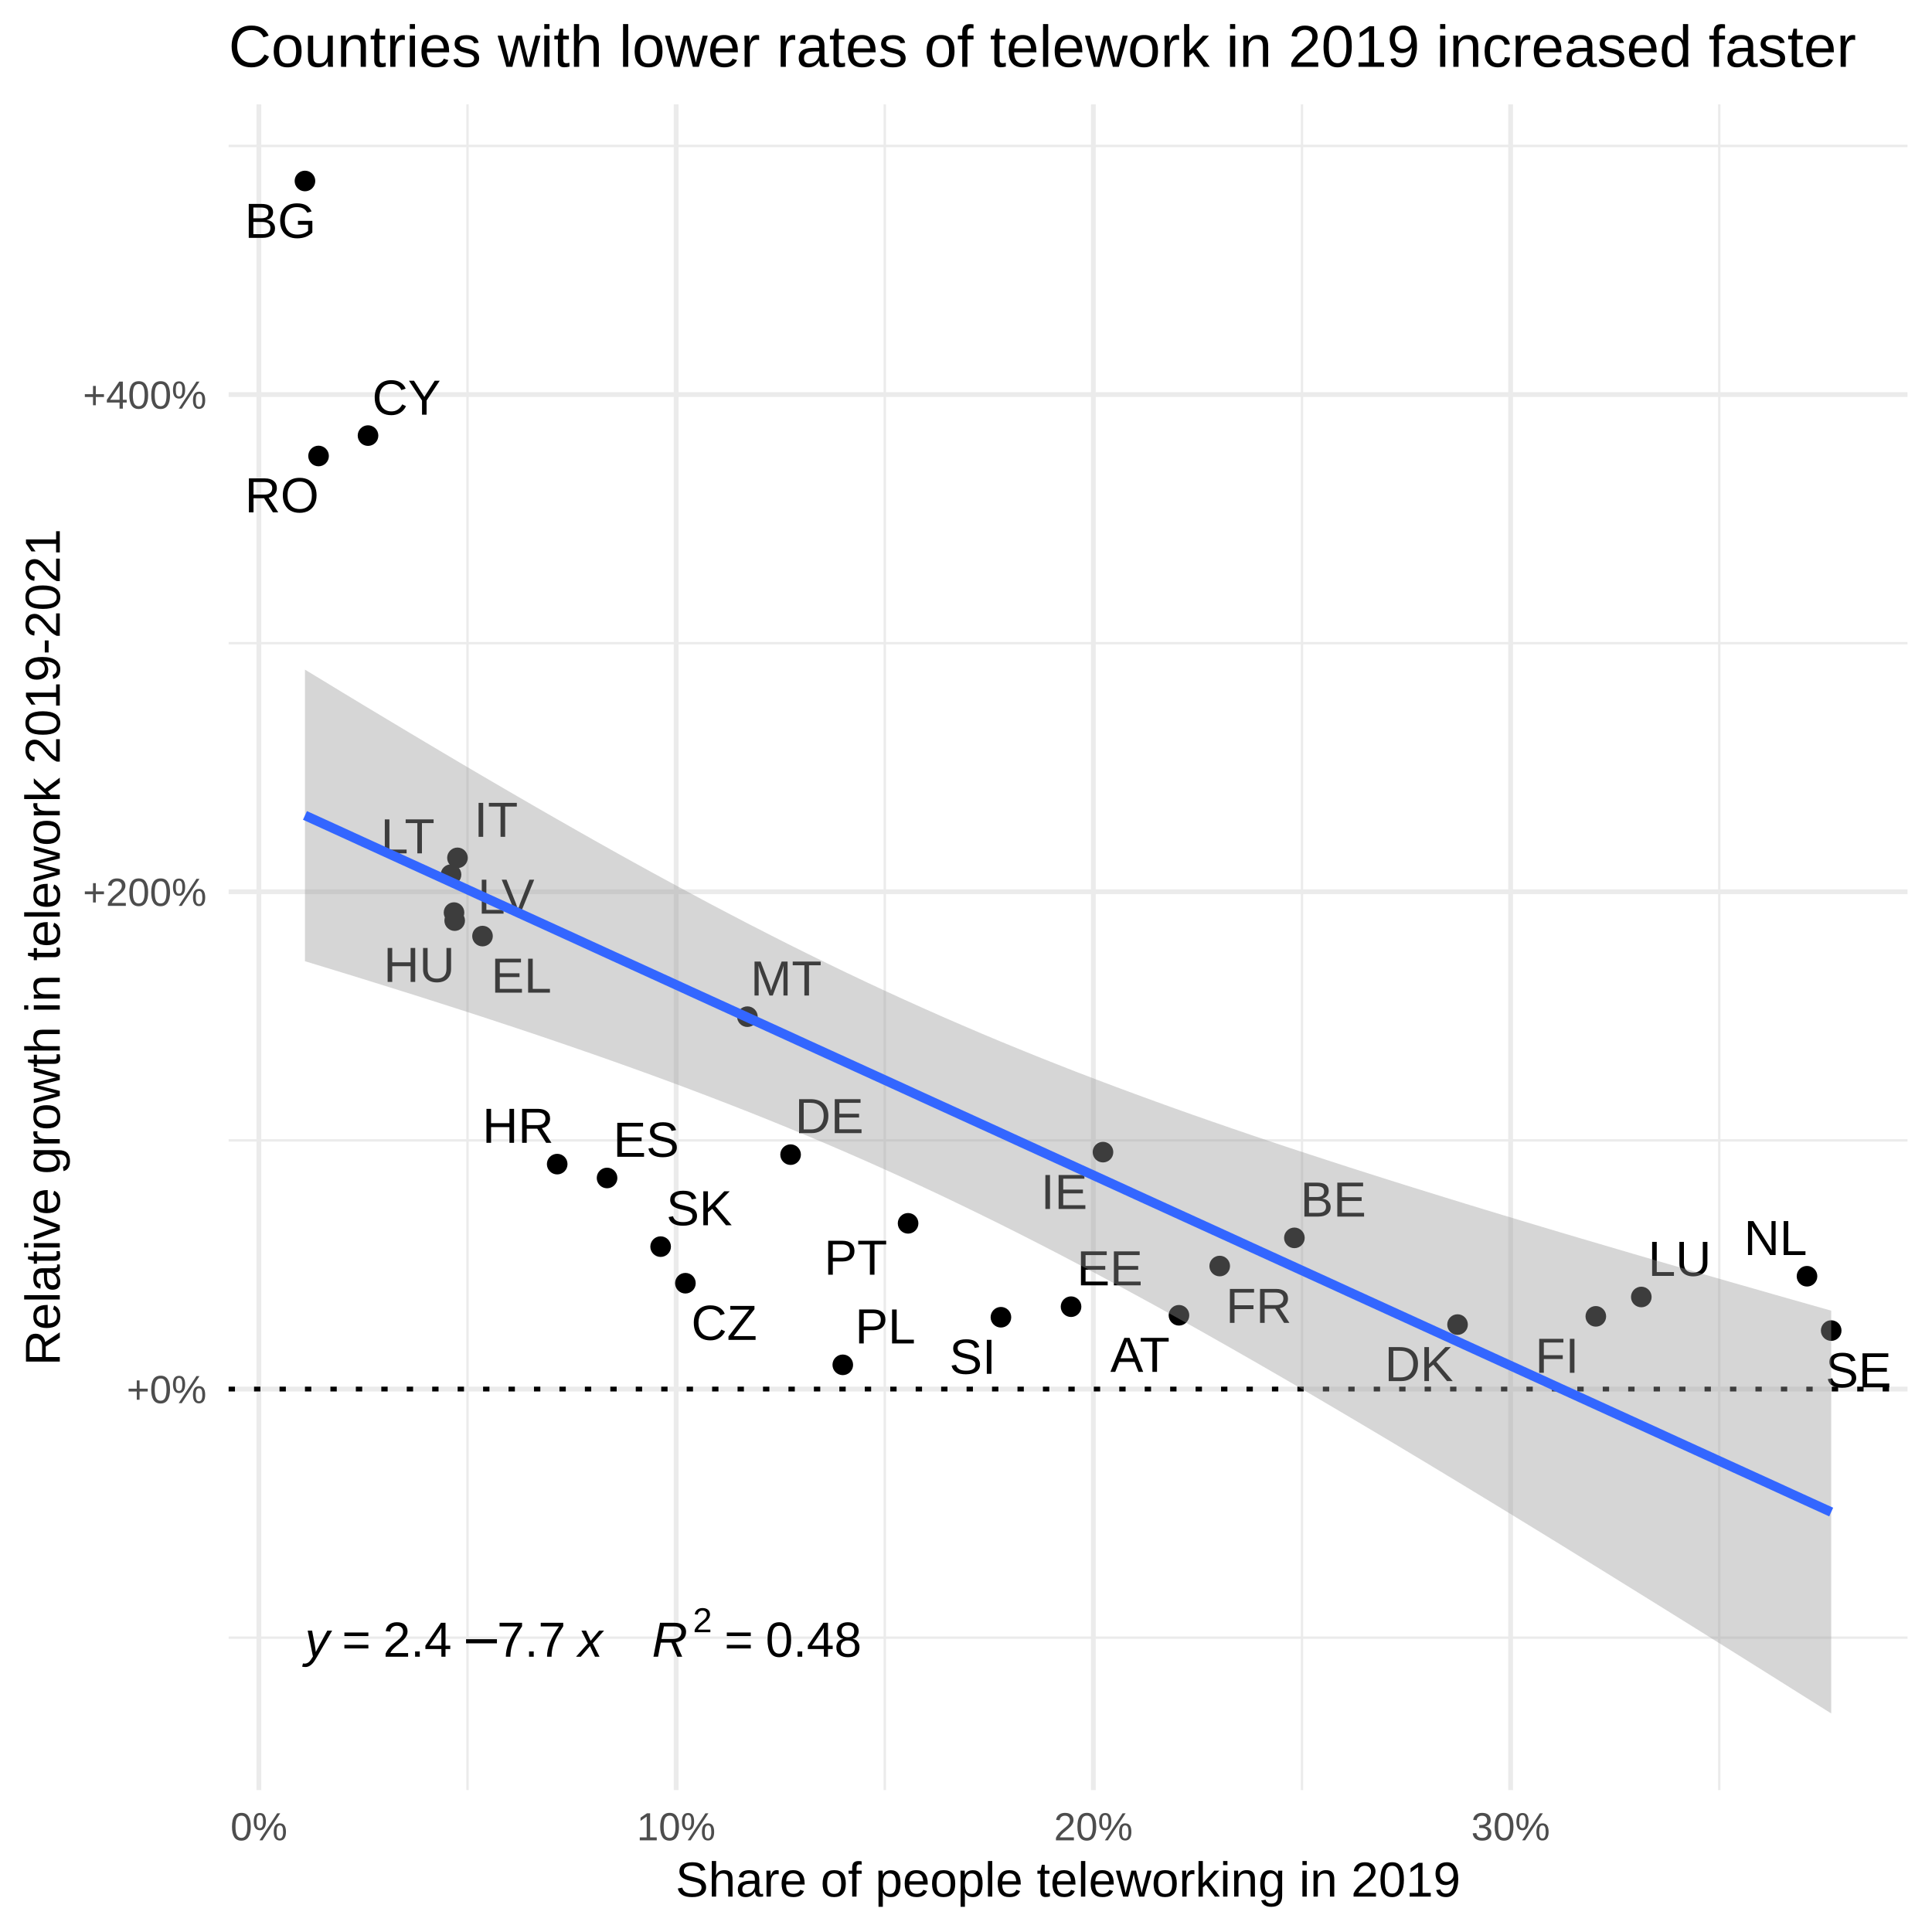
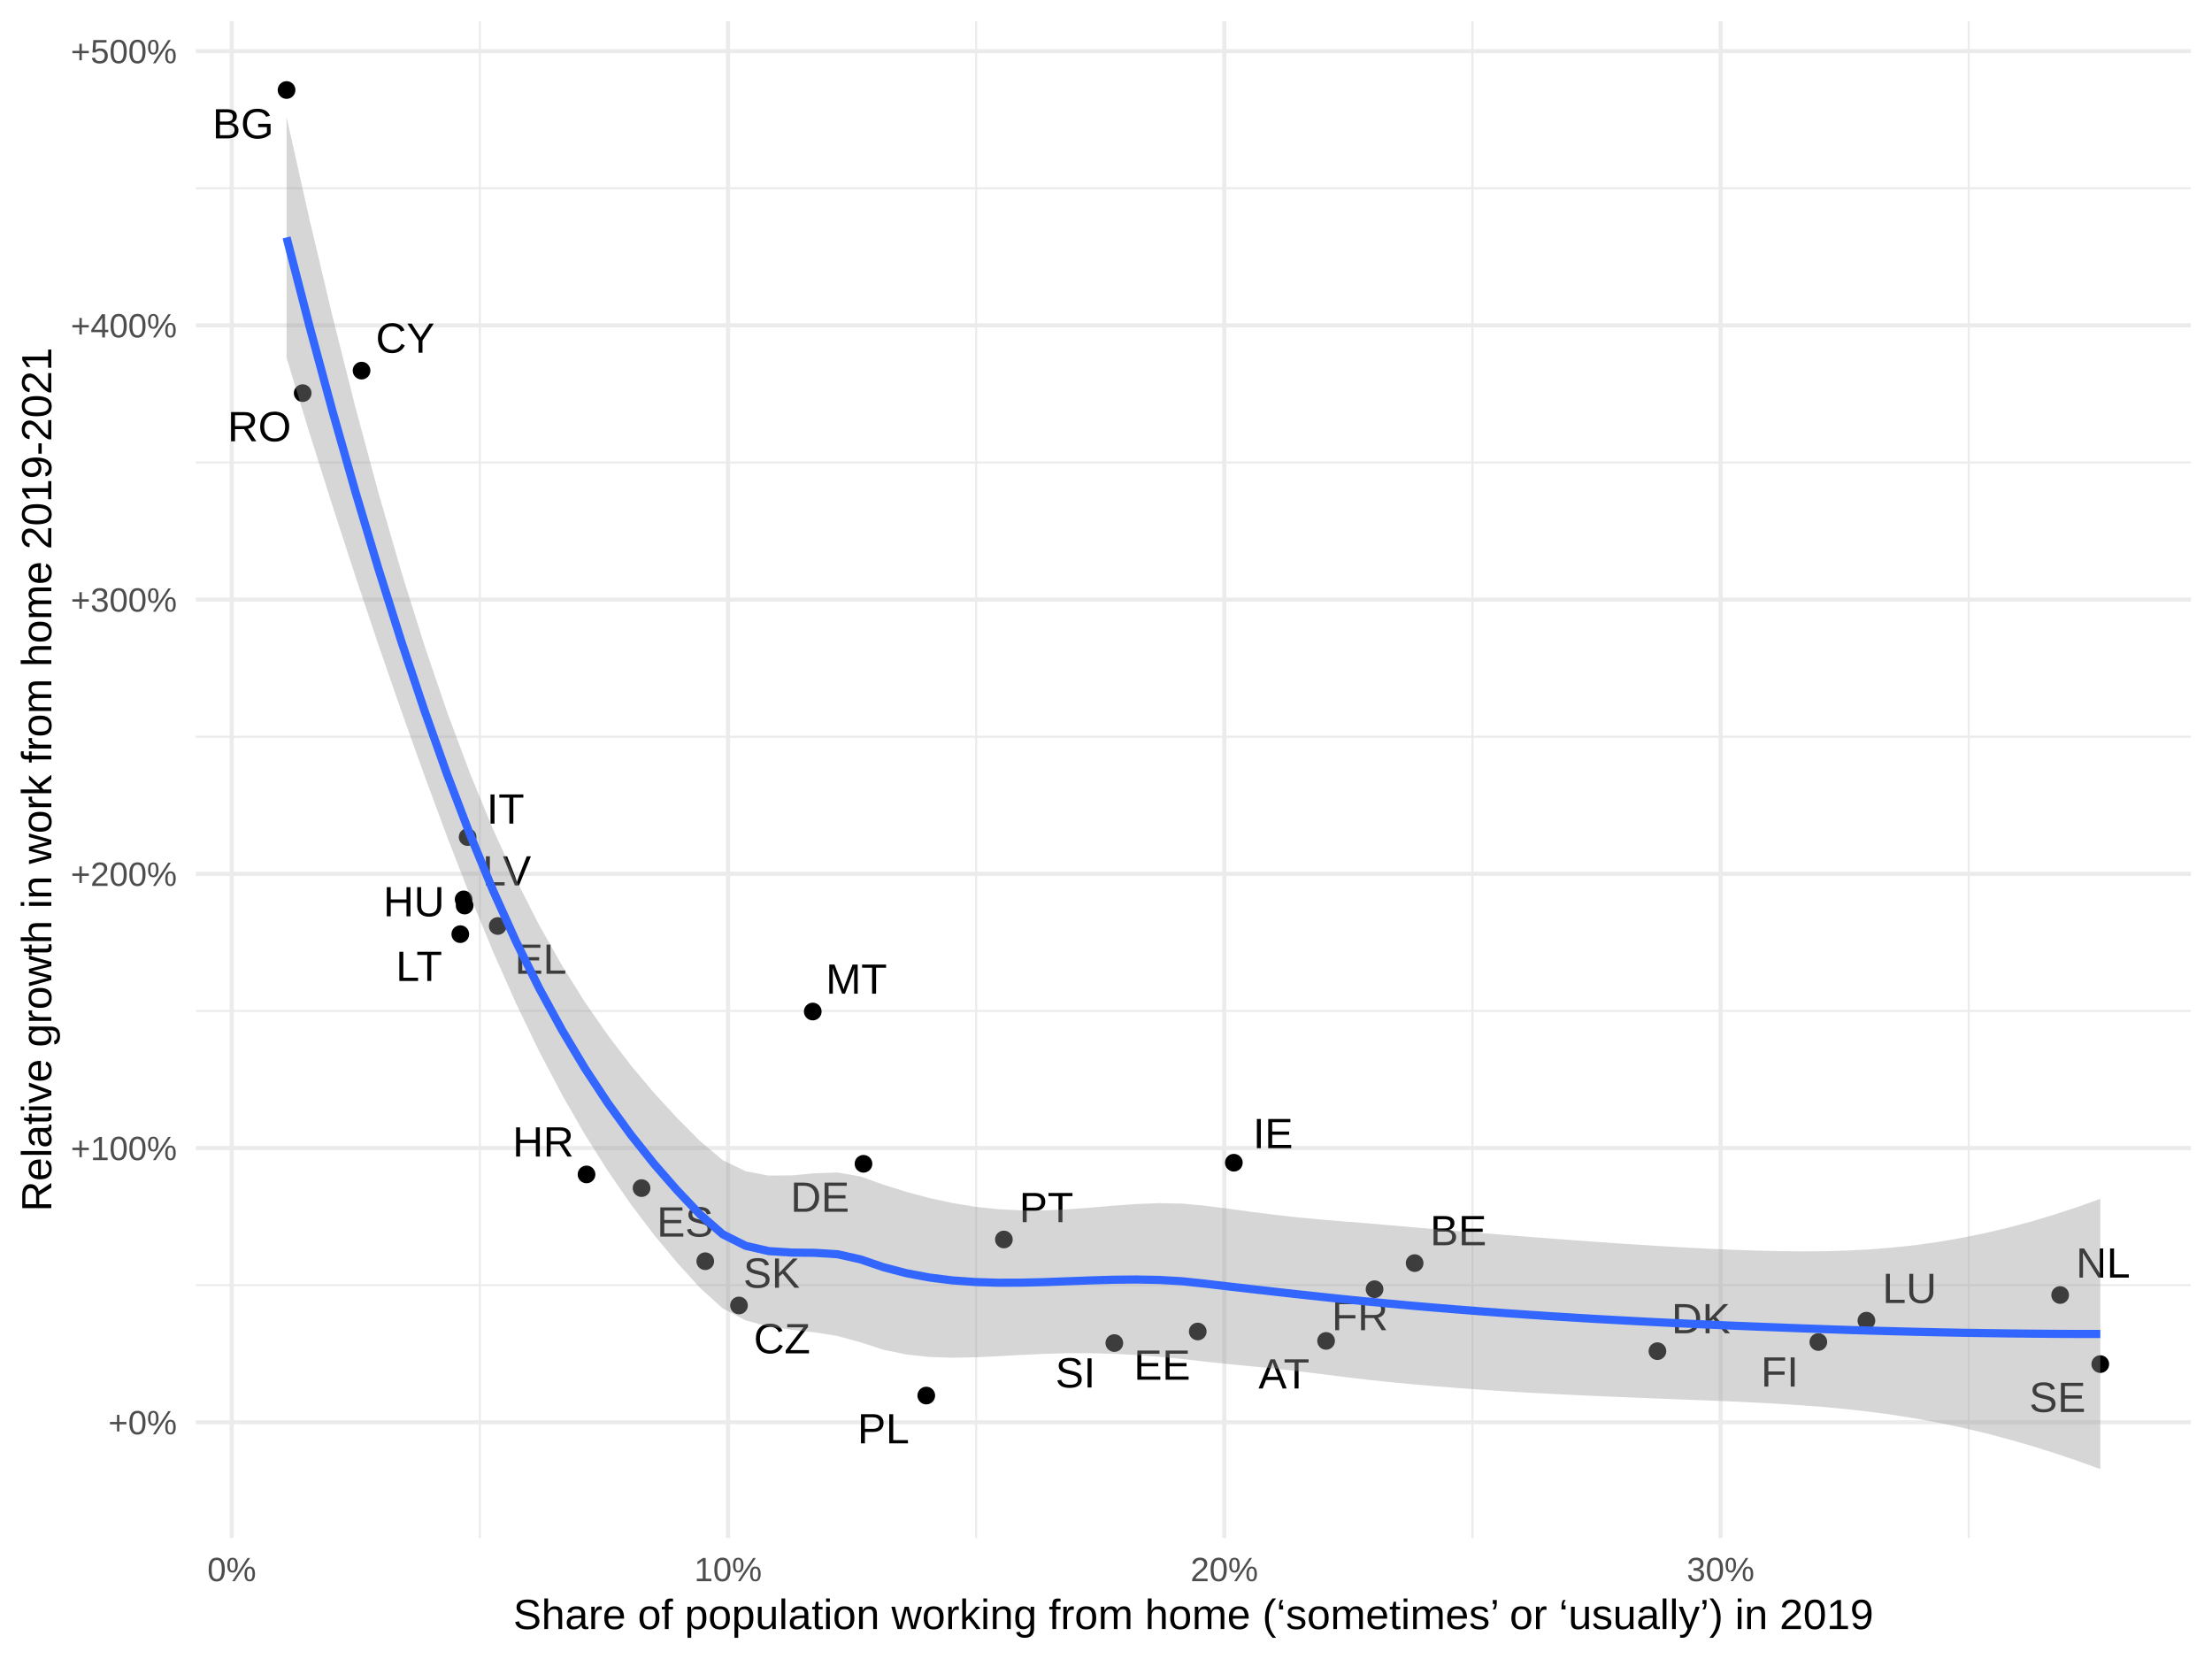
- <svg xmlns="http://www.w3.org/2000/svg" class="svglite" width="432.00pt" height="432.00pt" viewBox="0 0 432.00 432.00">
+ <svg xmlns="http://www.w3.org/2000/svg" class="svglite" width="576.00pt" height="432.00pt" viewBox="0 0 576.00 432.00">
  <defs>
    <style type="text/css">
    .svglite line, .svglite polyline, .svglite polygon, .svglite path, .svglite rect, .svglite circle {
      fill: none;
      stroke: #000000;
      stroke-linecap: round;
      stroke-linejoin: round;
      stroke-miterlimit: 10.00;
    }
    .svglite text {
      white-space: pre;
    }
  </style>
  </defs>
  <rect width="100%" height="100%" style="stroke: none; fill: #FFFFFF;" />
  <defs>
-     <clipPath id="cpMC4wMHw0MzIuMDB8MC4wMHw0MzIuMDA=">
-       <rect x="0.00" y="0.00" width="432.00" height="432.00" />
+     <clipPath id="cpMC4wMHw1NzYuMDB8MC4wMHw0MzIuMDA=">
+       <rect x="0.00" y="0.00" width="576.00" height="432.00" />
    </clipPath>
  </defs>
-   <g clip-path="url(#cpMC4wMHw0MzIuMDB8MC4wMHw0MzIuMDA=)">
+   <g clip-path="url(#cpMC4wMHw1NzYuMDB8MC4wMHw0MzIuMDA=)">
</g>
  <defs>
-     <clipPath id="cpNTEuMTJ8NDI2LjUyfDIzLjM0fDQwMC4yNw==">
-       <rect x="51.12" y="23.34" width="375.40" height="376.93" />
+     <clipPath id="cpNTEuMDB8NTcwLjUyfDUuNDh8NDAwLjUw">
+       <rect x="51.00" y="5.48" width="519.52" height="395.02" />
    </clipPath>
  </defs>
-   <g clip-path="url(#cpNTEuMTJ8NDI2LjUyfDIzLjM0fDQwMC4yNw==)">
-     <polyline points="51.12,366.19 426.52,366.19 " style="stroke-width: 0.53; stroke: #EBEBEB; stroke-linecap: butt;" />
-     <polyline points="51.12,255.00 426.52,255.00 " style="stroke-width: 0.53; stroke: #EBEBEB; stroke-linecap: butt;" />
-     <polyline points="51.12,143.82 426.52,143.82 " style="stroke-width: 0.53; stroke: #EBEBEB; stroke-linecap: butt;" />
-     <polyline points="51.12,32.63 426.52,32.63 " style="stroke-width: 0.53; stroke: #EBEBEB; stroke-linecap: butt;" />
-     <polyline points="104.54,400.27 104.54,23.34 " style="stroke-width: 0.53; stroke: #EBEBEB; stroke-linecap: butt;" />
-     <polyline points="197.84,400.27 197.84,23.34 " style="stroke-width: 0.53; stroke: #EBEBEB; stroke-linecap: butt;" />
-     <polyline points="291.13,400.27 291.13,23.34 " style="stroke-width: 0.53; stroke: #EBEBEB; stroke-linecap: butt;" />
-     <polyline points="384.43,400.27 384.43,23.34 " style="stroke-width: 0.53; stroke: #EBEBEB; stroke-linecap: butt;" />
-     <polyline points="51.12,310.60 426.52,310.60 " style="stroke-width: 1.07; stroke: #EBEBEB; stroke-linecap: butt;" />
-     <polyline points="51.12,199.41 426.52,199.41 " style="stroke-width: 1.07; stroke: #EBEBEB; stroke-linecap: butt;" />
-     <polyline points="51.12,88.23 426.52,88.23 " style="stroke-width: 1.07; stroke: #EBEBEB; stroke-linecap: butt;" />
-     <polyline points="57.89,400.27 57.89,23.34 " style="stroke-width: 1.07; stroke: #EBEBEB; stroke-linecap: butt;" />
-     <polyline points="151.19,400.27 151.19,23.34 " style="stroke-width: 1.07; stroke: #EBEBEB; stroke-linecap: butt;" />
-     <polyline points="244.48,400.27 244.48,23.34 " style="stroke-width: 1.07; stroke: #EBEBEB; stroke-linecap: butt;" />
-     <polyline points="337.78,400.27 337.78,23.34 " style="stroke-width: 1.07; stroke: #EBEBEB; stroke-linecap: butt;" />
-     <circle cx="263.62" cy="294.10" r="1.95" style="stroke-width: 0.71; fill: #000000;" />
-     <circle cx="289.43" cy="276.79" r="1.95" style="stroke-width: 0.71; fill: #000000;" />
-     <circle cx="68.19" cy="40.47" r="1.95" style="stroke-width: 0.71; fill: #000000;" />
-     <circle cx="82.29" cy="97.40" r="1.95" style="stroke-width: 0.71; fill: #000000;" />
-     <circle cx="153.26" cy="286.93" r="1.95" style="stroke-width: 0.71; fill: #000000;" />
-     <circle cx="176.78" cy="258.18" r="1.95" style="stroke-width: 0.71; fill: #000000;" />
-     <circle cx="325.91" cy="296.18" r="1.95" style="stroke-width: 0.71; fill: #000000;" />
-     <circle cx="239.49" cy="292.18" r="1.95" style="stroke-width: 0.71; fill: #000000;" />
-     <circle cx="107.89" cy="209.31" r="1.95" style="stroke-width: 0.71; fill: #000000;" />
-     <circle cx="135.74" cy="263.40" r="1.95" style="stroke-width: 0.71; fill: #000000;" />
-     <circle cx="356.83" cy="294.34" r="1.95" style="stroke-width: 0.71; fill: #000000;" />
-     <circle cx="272.73" cy="283.09" r="1.95" style="stroke-width: 0.71; fill: #000000;" />
-     <circle cx="124.59" cy="260.30" r="1.95" style="stroke-width: 0.71; fill: #000000;" />
-     <circle cx="101.67" cy="205.85" r="1.95" style="stroke-width: 0.71; fill: #000000;" />
-     <circle cx="246.63" cy="257.62" r="1.95" style="stroke-width: 0.71; fill: #000000;" />
-     <circle cx="102.29" cy="191.82" r="1.95" style="stroke-width: 0.71; fill: #000000;" />
-     <circle cx="100.85" cy="195.57" r="1.95" style="stroke-width: 0.71; fill: #000000;" />
-     <circle cx="367.00" cy="290.01" r="1.95" style="stroke-width: 0.71; fill: #000000;" />
-     <circle cx="101.52" cy="204.06" r="1.95" style="stroke-width: 0.71; fill: #000000;" />
-     <circle cx="167.12" cy="227.33" r="1.95" style="stroke-width: 0.71; fill: #000000;" />
-     <circle cx="404.05" cy="285.37" r="1.95" style="stroke-width: 0.71; fill: #000000;" />
-     <circle cx="188.45" cy="305.18" r="1.95" style="stroke-width: 0.71; fill: #000000;" />
-     <circle cx="203.05" cy="273.54" r="1.95" style="stroke-width: 0.71; fill: #000000;" />
-     <circle cx="71.23" cy="101.96" r="1.95" style="stroke-width: 0.71; fill: #000000;" />
-     <circle cx="409.46" cy="297.52" r="1.95" style="stroke-width: 0.71; fill: #000000;" />
-     <circle cx="223.81" cy="294.54" r="1.95" style="stroke-width: 0.71; fill: #000000;" />
-     <circle cx="147.72" cy="278.75" r="1.95" style="stroke-width: 0.71; fill: #000000;" />
-     <text x="254.92" y="306.75" text-anchor="middle" style="font-size: 11.04px; font-family: &quot;Arial&quot;;" textLength="14.10px" lengthAdjust="spacingAndGlyphs">AT</text>
-     <text x="298.12" y="272.03" text-anchor="middle" style="font-size: 11.04px; font-family: &quot;Arial&quot;;" textLength="14.72px" lengthAdjust="spacingAndGlyphs">BE</text>
-     <text x="62.69" y="53.19" text-anchor="middle" style="font-size: 11.04px; font-family: &quot;Arial&quot;;" textLength="15.94px" lengthAdjust="spacingAndGlyphs">BG</text>
-     <text x="90.89" y="92.73" text-anchor="middle" style="font-size: 11.04px; font-family: &quot;Arial&quot;;" textLength="15.32px" lengthAdjust="spacingAndGlyphs">CY</text>
-     <text x="161.93" y="299.60" text-anchor="middle" style="font-size: 11.04px; font-family: &quot;Arial&quot;;" textLength="14.70px" lengthAdjust="spacingAndGlyphs">CZ</text>
-     <text x="185.44" y="253.37" text-anchor="middle" style="font-size: 11.04px; font-family: &quot;Arial&quot;;" textLength="15.32px" lengthAdjust="spacingAndGlyphs">DE</text>
-     <text x="317.28" y="308.81" text-anchor="middle" style="font-size: 11.04px; font-family: &quot;Arial&quot;;" textLength="15.32px" lengthAdjust="spacingAndGlyphs">DK</text>
-     <text x="248.16" y="287.41" text-anchor="middle" style="font-size: 11.04px; font-family: &quot;Arial&quot;;" textLength="14.72px" lengthAdjust="spacingAndGlyphs">EE</text>
-     <text x="116.57" y="221.96" text-anchor="middle" style="font-size: 11.04px; font-family: &quot;Arial&quot;;" textLength="13.49px" lengthAdjust="spacingAndGlyphs">EL</text>
-     <text x="144.48" y="258.66" text-anchor="middle" style="font-size: 11.04px; font-family: &quot;Arial&quot;;" textLength="14.72px" lengthAdjust="spacingAndGlyphs">ES</text>
-     <text x="348.17" y="306.96" text-anchor="middle" style="font-size: 11.04px; font-family: &quot;Arial&quot;;" textLength="9.81px" lengthAdjust="spacingAndGlyphs">FI</text>
-     <text x="281.46" y="295.80" text-anchor="middle" style="font-size: 11.04px; font-family: &quot;Arial&quot;;" textLength="14.70px" lengthAdjust="spacingAndGlyphs">FR</text>
-     <text x="115.84" y="255.54" text-anchor="middle" style="font-size: 11.04px; font-family: &quot;Arial&quot;;" textLength="15.93px" lengthAdjust="spacingAndGlyphs">HR</text>
-     <text x="93.74" y="219.56" text-anchor="middle" style="font-size: 11.04px; font-family: &quot;Arial&quot;;" textLength="15.93px" lengthAdjust="spacingAndGlyphs">HU</text>
-     <text x="237.95" y="270.33" text-anchor="middle" style="font-size: 11.04px; font-family: &quot;Arial&quot;;" textLength="10.43px" lengthAdjust="spacingAndGlyphs">IE</text>
-     <text x="110.90" y="187.12" text-anchor="middle" style="font-size: 11.04px; font-family: &quot;Arial&quot;;" textLength="9.81px" lengthAdjust="spacingAndGlyphs">IT</text>
-     <text x="91.17" y="190.81" text-anchor="middle" style="font-size: 11.04px; font-family: &quot;Arial&quot;;" textLength="12.87px" lengthAdjust="spacingAndGlyphs">LT</text>
-     <text x="375.57" y="285.29" text-anchor="middle" style="font-size: 11.04px; font-family: &quot;Arial&quot;;" textLength="14.10px" lengthAdjust="spacingAndGlyphs">LU</text>
-     <text x="113.16" y="204.30" text-anchor="middle" style="font-size: 11.04px; font-family: &quot;Arial&quot;;" textLength="13.49px" lengthAdjust="spacingAndGlyphs">LV</text>
-     <text x="175.78" y="222.60" text-anchor="middle" style="font-size: 11.04px; font-family: &quot;Arial&quot;;" textLength="15.93px" lengthAdjust="spacingAndGlyphs">MT</text>
-     <text x="397.01" y="280.63" text-anchor="middle" style="font-size: 11.04px; font-family: &quot;Arial&quot;;" textLength="14.10px" lengthAdjust="spacingAndGlyphs">NL</text>
-     <text x="197.95" y="300.40" text-anchor="middle" style="font-size: 11.04px; font-family: &quot;Arial&quot;;" textLength="13.49px" lengthAdjust="spacingAndGlyphs">PL</text>
-     <text x="191.34" y="285.03" text-anchor="middle" style="font-size: 11.04px; font-family: &quot;Arial&quot;;" textLength="14.10px" lengthAdjust="spacingAndGlyphs">PT</text>
-     <text x="63.03" y="114.56" text-anchor="middle" style="font-size: 11.04px; font-family: &quot;Arial&quot;;" textLength="16.55px" lengthAdjust="spacingAndGlyphs">RO</text>
-     <text x="415.56" y="310.20" text-anchor="middle" style="font-size: 11.04px; font-family: &quot;Arial&quot;;" textLength="14.72px" lengthAdjust="spacingAndGlyphs">SE</text>
-     <text x="217.49" y="307.19" text-anchor="middle" style="font-size: 11.04px; font-family: &quot;Arial&quot;;" textLength="10.43px" lengthAdjust="spacingAndGlyphs">SI</text>
-     <text x="156.36" y="273.97" text-anchor="middle" style="font-size: 11.04px; font-family: &quot;Arial&quot;;" textLength="14.72px" lengthAdjust="spacingAndGlyphs">SK</text>
-     <line x1="51.12" y1="310.60" x2="426.52" y2="310.60" style="stroke-width: 1.07; stroke-dasharray: 1.42,4.27; stroke-linecap: butt;" />
-     <polygon points="68.19,149.73 72.51,152.35 76.83,154.98 81.15,157.59 85.47,160.19 89.79,162.78 94.11,165.36 98.43,167.93 102.75,170.49 107.07,173.03 111.39,175.56 115.71,178.07 120.03,180.57 124.35,183.05 128.67,185.51 132.99,187.96 137.30,190.38 141.62,192.78 145.94,195.16 150.26,197.51 154.58,199.84 158.90,202.15 163.22,204.42 167.54,206.67 171.86,208.88 176.18,211.07 180.50,213.22 184.82,215.34 189.14,217.43 193.46,219.48 197.78,221.50 202.10,223.48 206.42,225.42 210.74,227.34 215.06,229.21 219.38,231.06 223.70,232.87 228.02,234.64 232.34,236.39 236.66,238.10 240.98,239.79 245.30,241.44 249.62,243.07 253.94,244.67 258.26,246.25 262.58,247.81 266.90,249.34 271.22,250.85 275.54,252.34 279.86,253.82 284.18,255.27 288.50,256.71 292.82,258.13 297.14,259.54 301.46,260.94 305.78,262.32 310.10,263.69 314.42,265.05 318.74,266.39 323.06,267.73 327.38,269.06 331.70,270.38 336.02,271.69 340.34,272.99 344.66,274.29 348.98,275.58 353.30,276.86 357.62,278.13 361.94,279.40 366.26,280.67 370.58,281.93 374.90,283.18 379.22,284.43 383.54,285.68 387.86,286.92 392.18,288.15 396.50,289.39 400.82,290.62 405.14,291.84 409.46,293.07 409.46,383.13 405.14,380.41 400.82,377.70 396.50,374.98 392.18,372.27 387.86,369.56 383.54,366.86 379.22,364.16 374.90,361.47 370.58,358.78 366.26,356.10 361.94,353.42 357.62,350.74 353.30,348.08 348.98,345.41 344.66,342.76 340.34,340.11 336.02,337.47 331.70,334.84 327.38,332.21 323.06,329.60 318.74,326.99 314.42,324.40 310.10,321.81 305.78,319.24 301.46,316.68 297.14,314.13 292.82,311.59 288.50,309.07 284.18,306.57 279.86,304.08 275.54,301.61 271.22,299.16 266.90,296.72 262.58,294.31 258.26,291.92 253.94,289.56 249.62,287.22 245.30,284.90 240.98,282.62 236.66,280.36 232.34,278.13 228.02,275.93 223.70,273.76 219.38,271.63 215.06,269.53 210.74,267.46 206.42,265.43 202.10,263.43 197.78,261.47 193.46,259.54 189.14,257.65 184.82,255.79 180.50,253.97 176.18,252.18 171.86,250.42 167.54,248.69 163.22,247.00 158.90,245.33 154.58,243.69 150.26,242.07 145.94,240.48 141.62,238.92 137.30,237.38 132.99,235.86 128.67,234.36 124.35,232.88 120.03,231.41 115.71,229.97 111.39,228.54 107.07,227.12 102.75,225.72 98.43,224.34 94.11,222.96 89.79,221.60 85.47,220.25 81.15,218.90 76.83,217.57 72.51,216.25 68.19,214.93 " style="stroke-width: 0.00; stroke: none; stroke-linecap: butt; fill: #999999; fill-opacity: 0.40;" />
-     <polyline points="68.19,149.73 72.51,152.35 76.83,154.98 81.15,157.59 85.47,160.19 89.79,162.78 94.11,165.36 98.43,167.93 102.75,170.49 107.07,173.03 111.39,175.56 115.71,178.07 120.03,180.57 124.35,183.05 128.67,185.51 132.99,187.96 137.30,190.38 141.62,192.78 145.94,195.16 150.26,197.51 154.58,199.84 158.90,202.15 163.22,204.42 167.54,206.67 171.86,208.88 176.18,211.07 180.50,213.22 184.82,215.34 189.14,217.43 193.46,219.48 197.78,221.50 202.10,223.48 206.42,225.42 210.74,227.34 215.06,229.21 219.38,231.06 223.70,232.87 228.02,234.64 232.34,236.39 236.66,238.10 240.98,239.79 245.30,241.44 249.62,243.07 253.94,244.67 258.26,246.25 262.58,247.81 266.90,249.34 271.22,250.85 275.54,252.34 279.86,253.82 284.18,255.27 288.50,256.71 292.82,258.13 297.14,259.54 301.46,260.94 305.78,262.32 310.10,263.69 314.42,265.05 318.74,266.39 323.06,267.73 327.38,269.06 331.70,270.38 336.02,271.69 340.34,272.99 344.66,274.29 348.98,275.58 353.30,276.86 357.62,278.13 361.94,279.40 366.26,280.67 370.58,281.93 374.90,283.18 379.22,284.43 383.54,285.68 387.86,286.92 392.18,288.15 396.50,289.39 400.82,290.62 405.14,291.84 409.46,293.07 " style="stroke-width: 2.13; stroke: none; stroke-linecap: butt;" />
-     <polyline points="409.46,383.13 405.14,380.41 400.82,377.70 396.50,374.98 392.18,372.27 387.86,369.56 383.54,366.86 379.22,364.16 374.90,361.47 370.58,358.78 366.26,356.10 361.94,353.42 357.62,350.74 353.30,348.08 348.98,345.41 344.66,342.76 340.34,340.11 336.02,337.47 331.70,334.84 327.38,332.21 323.06,329.60 318.74,326.99 314.42,324.40 310.10,321.81 305.78,319.24 301.46,316.68 297.14,314.13 292.82,311.59 288.50,309.07 284.18,306.57 279.86,304.08 275.54,301.61 271.22,299.16 266.90,296.72 262.58,294.31 258.26,291.92 253.94,289.56 249.62,287.22 245.30,284.90 240.98,282.62 236.66,280.36 232.34,278.13 228.02,275.93 223.70,273.76 219.38,271.63 215.06,269.53 210.74,267.46 206.42,265.43 202.10,263.43 197.78,261.47 193.46,259.54 189.14,257.65 184.82,255.79 180.50,253.97 176.18,252.18 171.86,250.42 167.54,248.69 163.22,247.00 158.90,245.33 154.58,243.69 150.26,242.07 145.94,240.48 141.62,238.92 137.30,237.38 132.99,235.86 128.67,234.36 124.35,232.88 120.03,231.41 115.71,229.97 111.39,228.54 107.07,227.12 102.75,225.72 98.43,224.34 94.11,222.96 89.79,221.60 85.47,220.25 81.15,218.90 76.83,217.57 72.51,216.25 68.19,214.93 " style="stroke-width: 2.13; stroke: none; stroke-linecap: butt;" />
-     <polyline points="68.19,182.33 72.51,184.30 76.83,186.27 81.15,188.25 85.47,190.22 89.79,192.19 94.11,194.16 98.43,196.13 102.75,198.10 107.07,200.08 111.39,202.05 115.71,204.02 120.03,205.99 124.35,207.96 128.67,209.93 132.99,211.91 137.30,213.88 141.62,215.85 145.94,217.82 150.26,219.79 154.58,221.77 158.90,223.74 163.22,225.71 167.54,227.68 171.86,229.65 176.18,231.62 180.50,233.60 184.82,235.57 189.14,237.54 193.46,239.51 197.78,241.48 202.10,243.45 206.42,245.43 210.74,247.40 215.06,249.37 219.38,251.34 223.70,253.31 228.02,255.29 232.34,257.26 236.66,259.23 240.98,261.20 245.30,263.17 249.62,265.14 253.94,267.12 258.26,269.09 262.58,271.06 266.90,273.03 271.22,275.00 275.54,276.97 279.86,278.95 284.18,280.92 288.50,282.89 292.82,284.86 297.14,286.83 301.46,288.81 305.78,290.78 310.10,292.75 314.42,294.72 318.74,296.69 323.06,298.66 327.38,300.64 331.70,302.61 336.02,304.58 340.34,306.55 344.66,308.52 348.98,310.50 353.30,312.47 357.62,314.44 361.94,316.41 366.26,318.38 370.58,320.35 374.90,322.33 379.22,324.30 383.54,326.27 387.86,328.24 392.18,330.21 396.50,332.18 400.82,334.16 405.14,336.13 409.46,338.10 " style="stroke-width: 2.13; stroke: #3366FF; stroke-linecap: butt;" />
-     <text x="68.19" y="370.45" style="font-size: 11.04px; font-style: italic; font-family: &quot;Arial&quot;;" textLength="5.52px" lengthAdjust="spacingAndGlyphs">y</text>
-     <text x="73.70" y="370.45" style="font-size: 11.04px; font-family: &quot;Symbol&quot;;" textLength="2.76px" lengthAdjust="spacingAndGlyphs"> </text>
-     <text x="76.46" y="370.45" style="font-size: 11.04px; font-family: &quot;Arial&quot;;" textLength="6.44px" lengthAdjust="spacingAndGlyphs">=</text>
-     <text x="82.90" y="370.45" style="font-size: 11.04px; font-family: &quot;Symbol&quot;;" textLength="2.76px" lengthAdjust="spacingAndGlyphs"> </text>
-     <text x="85.66" y="370.45" style="font-size: 11.04px; font-family: &quot;Arial&quot;;" textLength="15.34px" lengthAdjust="spacingAndGlyphs">2.4</text>
-     <text x="103.04" y="370.45" style="font-size: 11.04px; font-family: &quot;Symbol&quot;;" textLength="6.06px" lengthAdjust="spacingAndGlyphs">−</text>
-     <text x="111.14" y="370.45" style="font-size: 11.04px; font-family: &quot;Arial&quot;;" textLength="15.34px" lengthAdjust="spacingAndGlyphs">7.7</text>
-     <text x="126.47" y="370.45" style="font-size: 11.04px; font-family: &quot;Symbol&quot;;" textLength="2.76px" lengthAdjust="spacingAndGlyphs"> </text>
-     <text x="129.23" y="370.45" style="font-size: 11.04px; font-style: italic; font-family: &quot;Arial&quot;;" textLength="5.52px" lengthAdjust="spacingAndGlyphs">x</text>
-     <text x="134.74" y="370.45" style="font-size: 11.04px; font-family: &quot;Symbol&quot;;" textLength="2.76px" lengthAdjust="spacingAndGlyphs"> </text>
-     <text x="137.50" y="370.45" style="font-size: 11.04px; font-family: &quot;Symbol&quot;;" textLength="2.76px" lengthAdjust="spacingAndGlyphs"> </text>
-     <text x="140.26" y="370.45" style="font-size: 11.04px; font-family: &quot;Symbol&quot;;" textLength="2.76px" lengthAdjust="spacingAndGlyphs"> </text>
-     <text x="143.02" y="370.45" style="font-size: 11.04px; font-family: &quot;Symbol&quot;;" textLength="2.76px" lengthAdjust="spacingAndGlyphs"> </text>
-     <text x="145.77" y="370.45" style="font-size: 11.04px; font-style: italic; font-family: &quot;Arial&quot;;" textLength="7.96px" lengthAdjust="spacingAndGlyphs">R</text>
-     <text x="154.93" y="364.97" style="font-size: 7.73px; font-family: &quot;Arial&quot;;" textLength="4.29px" lengthAdjust="spacingAndGlyphs">2</text>
-     <text x="159.22" y="370.45" style="font-size: 11.04px; font-family: &quot;Symbol&quot;;" textLength="2.76px" lengthAdjust="spacingAndGlyphs"> </text>
-     <text x="161.97" y="370.45" style="font-size: 11.04px; font-family: &quot;Arial&quot;;" textLength="6.44px" lengthAdjust="spacingAndGlyphs">=</text>
-     <text x="168.42" y="370.45" style="font-size: 11.04px; font-family: &quot;Symbol&quot;;" textLength="2.76px" lengthAdjust="spacingAndGlyphs"> </text>
-     <text x="171.18" y="370.45" style="font-size: 11.04px; font-family: &quot;Arial&quot;;" textLength="21.47px" lengthAdjust="spacingAndGlyphs">0.48</text>
+   <g clip-path="url(#cpNTEuMDB8NTcwLjUyfDUuNDh8NDAwLjUw)">
+     <polyline points="51.00,334.65 570.52,334.65 " style="stroke-width: 0.53; stroke: #EBEBEB; stroke-linecap: butt;" />
+     <polyline points="51.00,263.24 570.52,263.24 " style="stroke-width: 0.53; stroke: #EBEBEB; stroke-linecap: butt;" />
+     <polyline points="51.00,191.84 570.52,191.84 " style="stroke-width: 0.53; stroke: #EBEBEB; stroke-linecap: butt;" />
+     <polyline points="51.00,120.43 570.52,120.43 " style="stroke-width: 0.53; stroke: #EBEBEB; stroke-linecap: butt;" />
+     <polyline points="51.00,49.02 570.52,49.02 " style="stroke-width: 0.53; stroke: #EBEBEB; stroke-linecap: butt;" />
+     <polyline points="124.96,400.50 124.96,5.48 " style="stroke-width: 0.53; stroke: #EBEBEB; stroke-linecap: butt;" />
+     <polyline points="254.19,400.50 254.19,5.48 " style="stroke-width: 0.53; stroke: #EBEBEB; stroke-linecap: butt;" />
+     <polyline points="383.42,400.50 383.42,5.48 " style="stroke-width: 0.53; stroke: #EBEBEB; stroke-linecap: butt;" />
+     <polyline points="512.65,400.50 512.65,5.48 " style="stroke-width: 0.53; stroke: #EBEBEB; stroke-linecap: butt;" />
+     <polyline points="51.00,370.35 570.52,370.35 " style="stroke-width: 1.07; stroke: #EBEBEB; stroke-linecap: butt;" />
+     <polyline points="51.00,298.95 570.52,298.95 " style="stroke-width: 1.07; stroke: #EBEBEB; stroke-linecap: butt;" />
+     <polyline points="51.00,227.54 570.52,227.54 " style="stroke-width: 1.07; stroke: #EBEBEB; stroke-linecap: butt;" />
+     <polyline points="51.00,156.13 570.52,156.13 " style="stroke-width: 1.07; stroke: #EBEBEB; stroke-linecap: butt;" />
+     <polyline points="51.00,84.72 570.52,84.72 " style="stroke-width: 1.07; stroke: #EBEBEB; stroke-linecap: butt;" />
+     <polyline points="51.00,13.32 570.52,13.32 " style="stroke-width: 1.07; stroke: #EBEBEB; stroke-linecap: butt;" />
+     <polyline points="60.35,400.50 60.35,5.48 " style="stroke-width: 1.07; stroke: #EBEBEB; stroke-linecap: butt;" />
+     <polyline points="189.58,400.50 189.58,5.48 " style="stroke-width: 1.07; stroke: #EBEBEB; stroke-linecap: butt;" />
+     <polyline points="318.81,400.50 318.81,5.48 " style="stroke-width: 1.07; stroke: #EBEBEB; stroke-linecap: butt;" />
+     <polyline points="448.04,400.50 448.04,5.48 " style="stroke-width: 1.07; stroke: #EBEBEB; stroke-linecap: butt;" />
+     <circle cx="345.31" cy="349.17" r="1.95" style="stroke-width: 0.71; fill: #000000;" />
+     <circle cx="368.37" cy="328.91" r="1.95" style="stroke-width: 0.71; fill: #000000;" />
+     <circle cx="74.62" cy="23.44" r="1.95" style="stroke-width: 0.71; fill: #000000;" />
+     <circle cx="94.15" cy="96.51" r="1.95" style="stroke-width: 0.71; fill: #000000;" />
+     <circle cx="192.43" cy="339.94" r="1.95" style="stroke-width: 0.71; fill: #000000;" />
+     <circle cx="224.85" cy="303.05" r="1.95" style="stroke-width: 0.71; fill: #000000;" />
+     <circle cx="431.59" cy="351.84" r="1.95" style="stroke-width: 0.71; fill: #000000;" />
+     <circle cx="311.89" cy="346.72" r="1.95" style="stroke-width: 0.71; fill: #000000;" />
+     <circle cx="129.61" cy="241.13" r="1.95" style="stroke-width: 0.71; fill: #000000;" />
+     <circle cx="167.06" cy="309.38" r="1.95" style="stroke-width: 0.71; fill: #000000;" />
+     <circle cx="473.49" cy="349.46" r="1.95" style="stroke-width: 0.71; fill: #000000;" />
+     <circle cx="357.93" cy="335.71" r="1.95" style="stroke-width: 0.71; fill: #000000;" />
+     <circle cx="152.73" cy="305.82" r="1.95" style="stroke-width: 0.71; fill: #000000;" />
+     <circle cx="120.99" cy="235.81" r="1.95" style="stroke-width: 0.71; fill: #000000;" />
+     <circle cx="321.29" cy="302.77" r="1.95" style="stroke-width: 0.71; fill: #000000;" />
+     <circle cx="121.77" cy="217.97" r="1.95" style="stroke-width: 0.71; fill: #000000;" />
+     <circle cx="119.86" cy="243.25" r="1.95" style="stroke-width: 0.71; fill: #000000;" />
+     <circle cx="486.01" cy="343.90" r="1.95" style="stroke-width: 0.71; fill: #000000;" />
+     <circle cx="120.73" cy="234.20" r="1.95" style="stroke-width: 0.71; fill: #000000;" />
+     <circle cx="211.64" cy="263.40" r="1.95" style="stroke-width: 0.71; fill: #000000;" />
+     <circle cx="536.46" cy="337.22" r="1.95" style="stroke-width: 0.71; fill: #000000;" />
+     <circle cx="241.20" cy="363.40" r="1.95" style="stroke-width: 0.71; fill: #000000;" />
+     <circle cx="261.41" cy="322.76" r="1.95" style="stroke-width: 0.71; fill: #000000;" />
+     <circle cx="78.82" cy="102.37" r="1.95" style="stroke-width: 0.71; fill: #000000;" />
+     <circle cx="546.91" cy="355.21" r="1.95" style="stroke-width: 0.71; fill: #000000;" />
+     <circle cx="290.17" cy="349.73" r="1.95" style="stroke-width: 0.71; fill: #000000;" />
+     <circle cx="183.65" cy="328.42" r="1.95" style="stroke-width: 0.71; fill: #000000;" />
+     <text x="334.35" y="361.56" text-anchor="middle" style="font-size: 11.04px; font-family: &quot;Arial&quot;;" textLength="13.28px" lengthAdjust="spacingAndGlyphs">AT</text>
+     <text x="379.75" y="324.26" text-anchor="middle" style="font-size: 11.04px; font-family: &quot;Arial&quot;;" textLength="14.72px" lengthAdjust="spacingAndGlyphs">BE</text>
+     <text x="63.30" y="36.04" text-anchor="middle" style="font-size: 11.04px; font-family: &quot;Arial&quot;;" textLength="15.94px" lengthAdjust="spacingAndGlyphs">BG</text>
+     <text x="105.52" y="91.85" text-anchor="middle" style="font-size: 11.04px; font-family: &quot;Arial&quot;;" textLength="15.32px" lengthAdjust="spacingAndGlyphs">CY</text>
+     <text x="203.63" y="352.40" text-anchor="middle" style="font-size: 11.04px; font-family: &quot;Arial&quot;;" textLength="14.70px" lengthAdjust="spacingAndGlyphs">CZ</text>
+     <text x="213.51" y="315.55" text-anchor="middle" style="font-size: 11.04px; font-family: &quot;Arial&quot;;" textLength="15.32px" lengthAdjust="spacingAndGlyphs">DE</text>
+     <text x="442.92" y="347.18" text-anchor="middle" style="font-size: 11.04px; font-family: &quot;Arial&quot;;" textLength="15.32px" lengthAdjust="spacingAndGlyphs">DK</text>
+     <text x="302.62" y="359.27" text-anchor="middle" style="font-size: 11.04px; font-family: &quot;Arial&quot;;" textLength="14.72px" lengthAdjust="spacingAndGlyphs">EE</text>
+     <text x="140.80" y="253.57" text-anchor="middle" style="font-size: 11.04px; font-family: &quot;Arial&quot;;" textLength="13.49px" lengthAdjust="spacingAndGlyphs">EL</text>
+     <text x="178.40" y="322.00" text-anchor="middle" style="font-size: 11.04px; font-family: &quot;Arial&quot;;" textLength="14.72px" lengthAdjust="spacingAndGlyphs">ES</text>
+     <text x="463.44" y="361.06" text-anchor="middle" style="font-size: 11.04px; font-family: &quot;Arial&quot;;" textLength="9.81px" lengthAdjust="spacingAndGlyphs">FI</text>
+     <text x="354.13" y="346.38" text-anchor="middle" style="font-size: 11.04px; font-family: &quot;Arial&quot;;" textLength="14.70px" lengthAdjust="spacingAndGlyphs">FR</text>
+     <text x="141.46" y="301.16" text-anchor="middle" style="font-size: 11.04px; font-family: &quot;Arial&quot;;" textLength="15.93px" lengthAdjust="spacingAndGlyphs">HR</text>
+     <text x="107.78" y="238.60" text-anchor="middle" style="font-size: 11.04px; font-family: &quot;Arial&quot;;" textLength="15.93px" lengthAdjust="spacingAndGlyphs">HU</text>
+     <text x="331.49" y="298.98" text-anchor="middle" style="font-size: 11.04px; font-family: &quot;Arial&quot;;" textLength="10.43px" lengthAdjust="spacingAndGlyphs">IE</text>
+     <text x="131.62" y="214.47" text-anchor="middle" style="font-size: 11.04px; font-family: &quot;Arial&quot;;" textLength="9.81px" lengthAdjust="spacingAndGlyphs">IT</text>
+     <text x="109.12" y="255.44" text-anchor="middle" style="font-size: 11.04px; font-family: &quot;Arial&quot;;" textLength="12.05px" lengthAdjust="spacingAndGlyphs">LT</text>
+     <text x="497.24" y="339.30" text-anchor="middle" style="font-size: 11.04px; font-family: &quot;Arial&quot;;" textLength="14.10px" lengthAdjust="spacingAndGlyphs">LU</text>
+     <text x="131.96" y="230.57" text-anchor="middle" style="font-size: 11.04px; font-family: &quot;Arial&quot;;" textLength="12.67px" lengthAdjust="spacingAndGlyphs">LV</text>
+     <text x="223.01" y="258.76" text-anchor="middle" style="font-size: 11.04px; font-family: &quot;Arial&quot;;" textLength="15.93px" lengthAdjust="spacingAndGlyphs">MT</text>
+     <text x="547.64" y="332.69" text-anchor="middle" style="font-size: 11.04px; font-family: &quot;Arial&quot;;" textLength="14.10px" lengthAdjust="spacingAndGlyphs">NL</text>
+     <text x="230.04" y="375.84" text-anchor="middle" style="font-size: 11.04px; font-family: &quot;Arial&quot;;" textLength="13.49px" lengthAdjust="spacingAndGlyphs">PL</text>
+     <text x="272.46" y="318.24" text-anchor="middle" style="font-size: 11.04px; font-family: &quot;Arial&quot;;" textLength="14.10px" lengthAdjust="spacingAndGlyphs">PT</text>
+     <text x="67.54" y="114.91" text-anchor="middle" style="font-size: 11.04px; font-family: &quot;Arial&quot;;" textLength="16.55px" lengthAdjust="spacingAndGlyphs">RO</text>
+     <text x="535.76" y="367.67" text-anchor="middle" style="font-size: 11.04px; font-family: &quot;Arial&quot;;" textLength="14.72px" lengthAdjust="spacingAndGlyphs">SE</text>
+     <text x="280.04" y="361.30" text-anchor="middle" style="font-size: 11.04px; font-family: &quot;Arial&quot;;" textLength="10.43px" lengthAdjust="spacingAndGlyphs">SI</text>
+     <text x="200.91" y="335.32" text-anchor="middle" style="font-size: 11.04px; font-family: &quot;Arial&quot;;" textLength="14.72px" lengthAdjust="spacingAndGlyphs">SK</text>
+     <polygon points="74.62,30.48 80.59,57.12 86.57,82.32 92.55,106.05 98.53,128.25 104.51,148.90 110.49,167.98 116.46,185.51 122.44,201.50 128.42,216.03 134.40,229.09 140.38,240.85 146.36,251.44 152.33,260.99 158.31,269.61 164.29,277.43 170.27,284.54 176.25,291.05 182.23,297.07 188.20,302.11 194.18,304.99 200.16,306.12 206.14,306.07 212.12,305.52 218.10,305.31 224.07,306.35 230.05,308.49 236.03,310.37 242.01,311.97 247.99,313.26 253.97,314.24 259.94,314.88 265.92,315.18 271.90,315.18 277.88,314.91 283.86,314.47 289.84,313.96 295.81,313.53 301.79,313.30 307.77,313.41 313.75,313.96 319.73,314.73 325.71,315.54 331.69,316.30 337.66,316.97 343.64,317.54 349.62,318.03 355.60,318.51 361.58,319.02 367.56,319.54 373.53,320.05 379.51,320.55 385.49,321.05 391.47,321.54 397.45,322.02 403.43,322.48 409.40,322.93 415.38,323.36 421.36,323.78 427.34,324.17 433.32,324.54 439.30,324.88 445.27,325.18 451.25,325.44 457.23,325.65 463.21,325.79 469.19,325.85 475.17,325.81 481.14,325.64 487.12,325.32 493.10,324.84 499.08,324.18 505.06,323.34 511.04,322.30 517.01,321.08 522.99,319.67 528.97,318.07 534.95,316.28 540.93,314.32 546.91,312.18 546.91,382.55 540.93,380.39 534.95,378.37 528.97,376.50 522.99,374.78 517.01,373.20 511.04,371.79 505.06,370.53 499.08,369.42 493.10,368.46 487.12,367.65 481.14,366.97 475.17,366.40 469.19,365.94 463.21,365.56 457.23,365.24 451.25,364.96 445.27,364.70 439.30,364.47 433.32,364.24 427.34,364.00 421.36,363.76 415.38,363.51 409.40,363.23 403.43,362.93 397.45,362.61 391.47,362.25 385.49,361.86 379.51,361.43 373.53,360.96 367.56,360.43 361.58,359.86 355.60,359.23 349.62,358.51 343.64,357.75 337.66,357.02 331.69,356.36 325.71,355.76 319.73,355.19 313.75,354.56 307.77,353.86 301.79,353.28 295.81,352.83 289.84,352.52 283.86,352.37 277.88,352.37 271.90,352.54 265.92,352.82 259.94,353.15 253.97,353.44 247.99,353.55 242.01,353.35 236.03,352.70 230.05,351.47 224.07,349.53 218.10,347.89 212.12,346.94 206.14,346.27 200.16,345.44 194.18,343.83 188.20,340.71 182.23,335.31 176.25,328.72 170.27,321.51 164.29,313.62 158.31,304.96 152.33,295.47 146.36,285.09 140.38,273.73 134.40,261.34 128.42,247.89 122.44,233.36 116.46,217.97 110.49,201.86 104.51,185.15 98.53,167.89 92.55,150.08 86.57,131.71 80.59,112.76 74.62,93.18 " style="stroke-width: 0.00; stroke: none; stroke-linecap: butt; fill: #999999; fill-opacity: 0.40;" />
+     <polyline points="74.62,30.48 80.59,57.12 86.57,82.32 92.55,106.05 98.53,128.25 104.51,148.90 110.49,167.98 116.46,185.51 122.44,201.50 128.42,216.03 134.40,229.09 140.38,240.85 146.36,251.44 152.33,260.99 158.31,269.61 164.29,277.43 170.27,284.54 176.25,291.05 182.23,297.07 188.20,302.11 194.18,304.99 200.16,306.12 206.14,306.07 212.12,305.52 218.10,305.31 224.07,306.35 230.05,308.49 236.03,310.37 242.01,311.97 247.99,313.26 253.97,314.24 259.94,314.88 265.92,315.18 271.90,315.18 277.88,314.91 283.86,314.47 289.84,313.96 295.81,313.53 301.79,313.30 307.77,313.41 313.75,313.96 319.73,314.73 325.71,315.54 331.69,316.30 337.66,316.97 343.64,317.54 349.62,318.03 355.60,318.51 361.58,319.02 367.56,319.54 373.53,320.05 379.51,320.55 385.49,321.05 391.47,321.54 397.45,322.02 403.43,322.48 409.40,322.93 415.38,323.36 421.36,323.78 427.34,324.17 433.32,324.54 439.30,324.88 445.27,325.18 451.25,325.44 457.23,325.65 463.21,325.79 469.19,325.85 475.17,325.81 481.14,325.64 487.12,325.32 493.10,324.84 499.08,324.18 505.06,323.34 511.04,322.30 517.01,321.08 522.99,319.67 528.97,318.07 534.95,316.28 540.93,314.32 546.91,312.18 " style="stroke-width: 2.13; stroke: none; stroke-linecap: butt;" />
+     <polyline points="546.91,382.55 540.93,380.39 534.95,378.37 528.97,376.50 522.99,374.78 517.01,373.20 511.04,371.79 505.06,370.53 499.08,369.42 493.10,368.46 487.12,367.65 481.14,366.97 475.17,366.40 469.19,365.94 463.21,365.56 457.23,365.24 451.25,364.96 445.27,364.70 439.30,364.47 433.32,364.24 427.34,364.00 421.36,363.76 415.38,363.51 409.40,363.23 403.43,362.93 397.45,362.61 391.47,362.25 385.49,361.86 379.51,361.43 373.53,360.96 367.56,360.43 361.58,359.86 355.60,359.23 349.62,358.51 343.64,357.75 337.66,357.02 331.69,356.36 325.71,355.76 319.73,355.19 313.75,354.56 307.77,353.86 301.79,353.28 295.81,352.83 289.84,352.52 283.86,352.37 277.88,352.37 271.90,352.54 265.92,352.82 259.94,353.15 253.97,353.44 247.99,353.55 242.01,353.35 236.03,352.70 230.05,351.47 224.07,349.53 218.10,347.89 212.12,346.94 206.14,346.27 200.16,345.44 194.18,343.83 188.20,340.71 182.23,335.31 176.25,328.72 170.27,321.51 164.29,313.62 158.31,304.96 152.33,295.47 146.36,285.09 140.38,273.73 134.40,261.34 128.42,247.89 122.44,233.36 116.46,217.97 110.49,201.86 104.51,185.15 98.53,167.89 92.55,150.08 86.57,131.71 80.59,112.76 74.62,93.18 " style="stroke-width: 2.13; stroke: none; stroke-linecap: butt;" />
+     <polyline points="74.62,61.83 80.59,84.94 86.57,107.02 92.55,128.07 98.53,148.07 104.51,167.03 110.49,184.92 116.46,201.74 122.44,217.43 128.42,231.96 134.40,245.22 140.38,257.29 146.36,268.26 152.33,278.23 158.31,287.29 164.29,295.52 170.27,303.02 176.25,309.88 182.23,316.19 188.20,321.41 194.18,324.41 200.16,325.78 206.14,326.17 212.12,326.23 218.10,326.60 224.07,327.94 230.05,329.98 236.03,331.54 242.01,332.66 247.99,333.41 253.97,333.84 259.94,334.02 265.92,334.00 271.90,333.86 277.88,333.64 283.86,333.42 289.84,333.24 295.81,333.18 301.79,333.29 307.77,333.63 313.75,334.26 319.73,334.96 325.71,335.65 331.69,336.33 337.66,337.00 343.64,337.64 349.62,338.27 355.60,338.87 361.58,339.44 367.56,339.99 373.53,340.50 379.51,340.99 385.49,341.46 391.47,341.90 397.45,342.31 403.43,342.71 409.40,343.08 415.38,343.44 421.36,343.77 427.34,344.09 433.32,344.39 439.30,344.67 445.27,344.94 451.25,345.20 457.23,345.44 463.21,345.67 469.19,345.90 475.17,346.11 481.14,346.31 487.12,346.49 493.10,346.65 499.08,346.80 505.06,346.93 511.04,347.05 517.01,347.14 522.99,347.22 528.97,347.28 534.95,347.33 540.93,347.36 546.91,347.36 " style="stroke-width: 2.13; stroke: #3366FF; stroke-linecap: butt;" />
  </g>
-   <g clip-path="url(#cpMC4wMHw0MzIuMDB8MC4wMHw0MzIuMDA=)">
-     <text x="46.19" y="313.75" text-anchor="end" style="font-size: 8.80px;fill: #4D4D4D; font-family: &quot;Arial&quot;;" textLength="17.86px" lengthAdjust="spacingAndGlyphs">+0%</text>
-     <text x="46.19" y="202.56" text-anchor="end" style="font-size: 8.80px;fill: #4D4D4D; font-family: &quot;Arial&quot;;" textLength="27.65px" lengthAdjust="spacingAndGlyphs">+200%</text>
-     <text x="46.19" y="91.38" text-anchor="end" style="font-size: 8.80px;fill: #4D4D4D; font-family: &quot;Arial&quot;;" textLength="27.65px" lengthAdjust="spacingAndGlyphs">+400%</text>
-     <text x="57.89" y="411.50" text-anchor="middle" style="font-size: 8.80px;fill: #4D4D4D; font-family: &quot;Arial&quot;;" textLength="12.72px" lengthAdjust="spacingAndGlyphs">0%</text>
-     <text x="151.19" y="411.50" text-anchor="middle" style="font-size: 8.80px;fill: #4D4D4D; font-family: &quot;Arial&quot;;" textLength="17.61px" lengthAdjust="spacingAndGlyphs">10%</text>
-     <text x="244.48" y="411.50" text-anchor="middle" style="font-size: 8.80px;fill: #4D4D4D; font-family: &quot;Arial&quot;;" textLength="17.61px" lengthAdjust="spacingAndGlyphs">20%</text>
-     <text x="337.78" y="411.50" text-anchor="middle" style="font-size: 8.80px;fill: #4D4D4D; font-family: &quot;Arial&quot;;" textLength="17.61px" lengthAdjust="spacingAndGlyphs">30%</text>
-     <text x="238.82" y="424.09" text-anchor="middle" style="font-size: 11.00px; font-family: &quot;Arial&quot;;" textLength="175.52px" lengthAdjust="spacingAndGlyphs">Share of people teleworking in 2019</text>
-     <text transform="translate(13.37,211.80) rotate(-90)" text-anchor="middle" style="font-size: 11.00px; font-family: &quot;Arial&quot;;" textLength="187.11px" lengthAdjust="spacingAndGlyphs">Relative growth in telework 2019-2021</text>
-     <text x="51.12" y="14.94" style="font-size: 13.20px; font-family: &quot;Arial&quot;;" textLength="363.66px" lengthAdjust="spacingAndGlyphs">Countries with lower rates of telework in 2019 increased faster</text>
+   <g clip-path="url(#cpMC4wMHw1NzYuMDB8MC4wMHw0MzIuMDA=)">
+     <text x="46.07" y="373.50" text-anchor="end" style="font-size: 8.80px;fill: #4D4D4D; font-family: &quot;Arial&quot;;" textLength="17.86px" lengthAdjust="spacingAndGlyphs">+0%</text>
+     <text x="46.07" y="302.10" text-anchor="end" style="font-size: 8.80px;fill: #4D4D4D; font-family: &quot;Arial&quot;;" textLength="27.66px" lengthAdjust="spacingAndGlyphs">+100%</text>
+     <text x="46.07" y="230.69" text-anchor="end" style="font-size: 8.80px;fill: #4D4D4D; font-family: &quot;Arial&quot;;" textLength="27.66px" lengthAdjust="spacingAndGlyphs">+200%</text>
+     <text x="46.07" y="159.28" text-anchor="end" style="font-size: 8.80px;fill: #4D4D4D; font-family: &quot;Arial&quot;;" textLength="27.66px" lengthAdjust="spacingAndGlyphs">+300%</text>
+     <text x="46.07" y="87.87" text-anchor="end" style="font-size: 8.80px;fill: #4D4D4D; font-family: &quot;Arial&quot;;" textLength="27.66px" lengthAdjust="spacingAndGlyphs">+400%</text>
+     <text x="46.07" y="16.47" text-anchor="end" style="font-size: 8.80px;fill: #4D4D4D; font-family: &quot;Arial&quot;;" textLength="27.66px" lengthAdjust="spacingAndGlyphs">+500%</text>
+     <text x="60.35" y="411.74" text-anchor="middle" style="font-size: 8.80px;fill: #4D4D4D; font-family: &quot;Arial&quot;;" textLength="12.72px" lengthAdjust="spacingAndGlyphs">0%</text>
+     <text x="189.58" y="411.74" text-anchor="middle" style="font-size: 8.80px;fill: #4D4D4D; font-family: &quot;Arial&quot;;" textLength="17.62px" lengthAdjust="spacingAndGlyphs">10%</text>
+     <text x="318.81" y="411.74" text-anchor="middle" style="font-size: 8.80px;fill: #4D4D4D; font-family: &quot;Arial&quot;;" textLength="17.62px" lengthAdjust="spacingAndGlyphs">20%</text>
+     <text x="448.04" y="411.74" text-anchor="middle" style="font-size: 8.80px;fill: #4D4D4D; font-family: &quot;Arial&quot;;" textLength="17.62px" lengthAdjust="spacingAndGlyphs">30%</text>
+     <text x="310.76" y="424.20" text-anchor="middle" style="font-size: 11.00px; font-family: &quot;Arial&quot;;" textLength="354.31px" lengthAdjust="spacingAndGlyphs">Share of population working from home (‘sometimes’ or ‘usually’) in 2019</text>
+     <text transform="translate(13.36,202.99) rotate(-90)" text-anchor="middle" style="font-size: 11.00px; font-family: &quot;Arial&quot;;" textLength="225.08px" lengthAdjust="spacingAndGlyphs">Relative growth in work from home 2019-2021</text>
  </g>
</svg>
